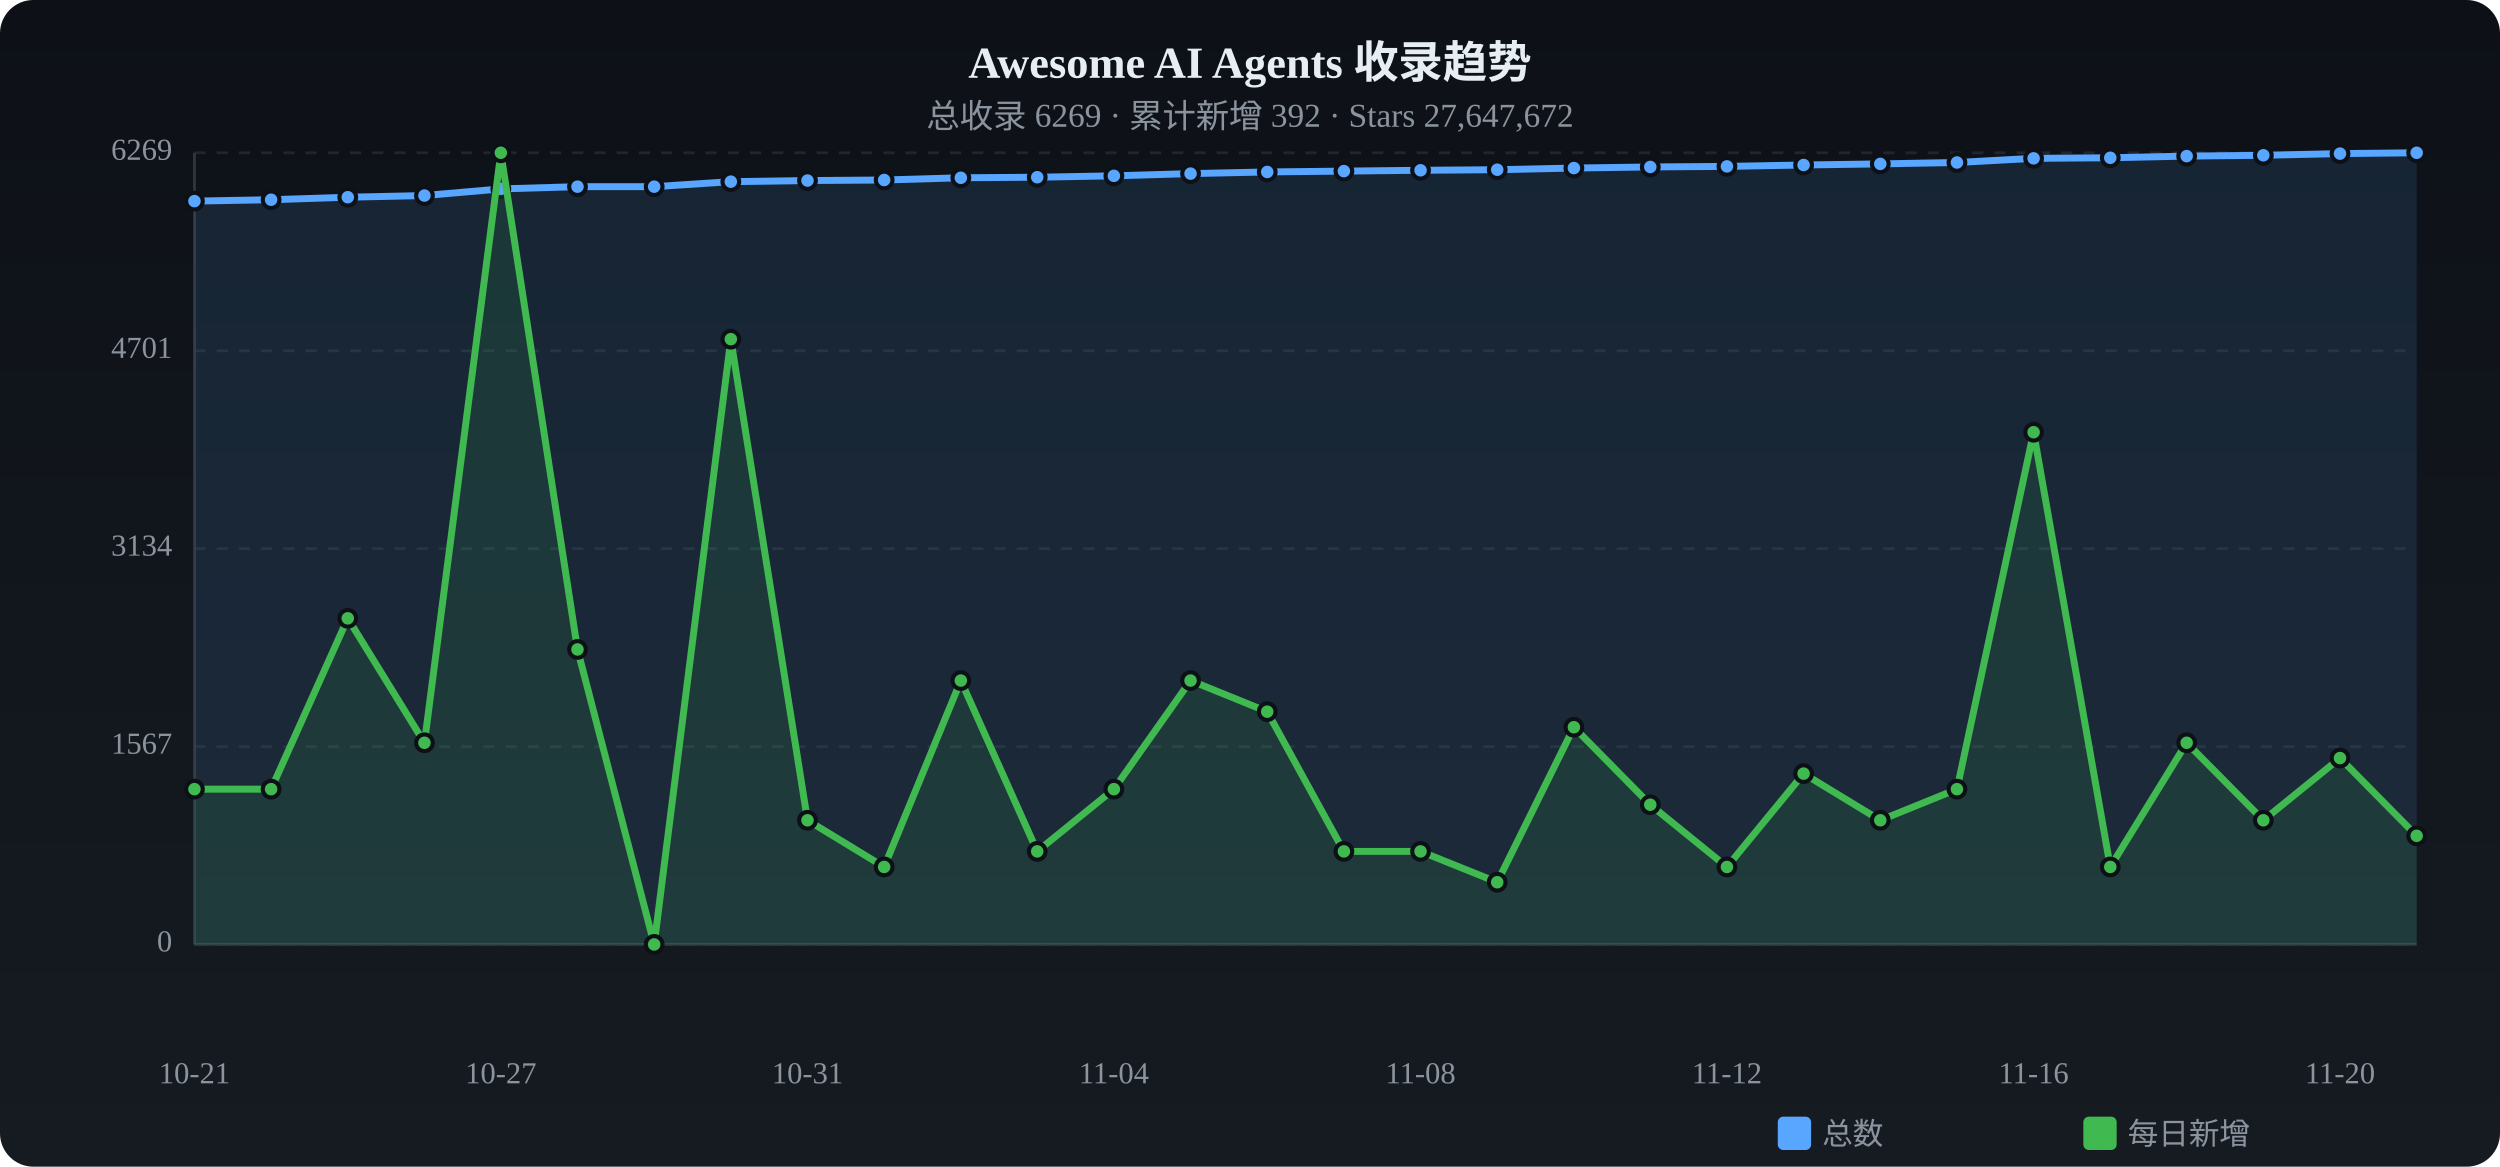
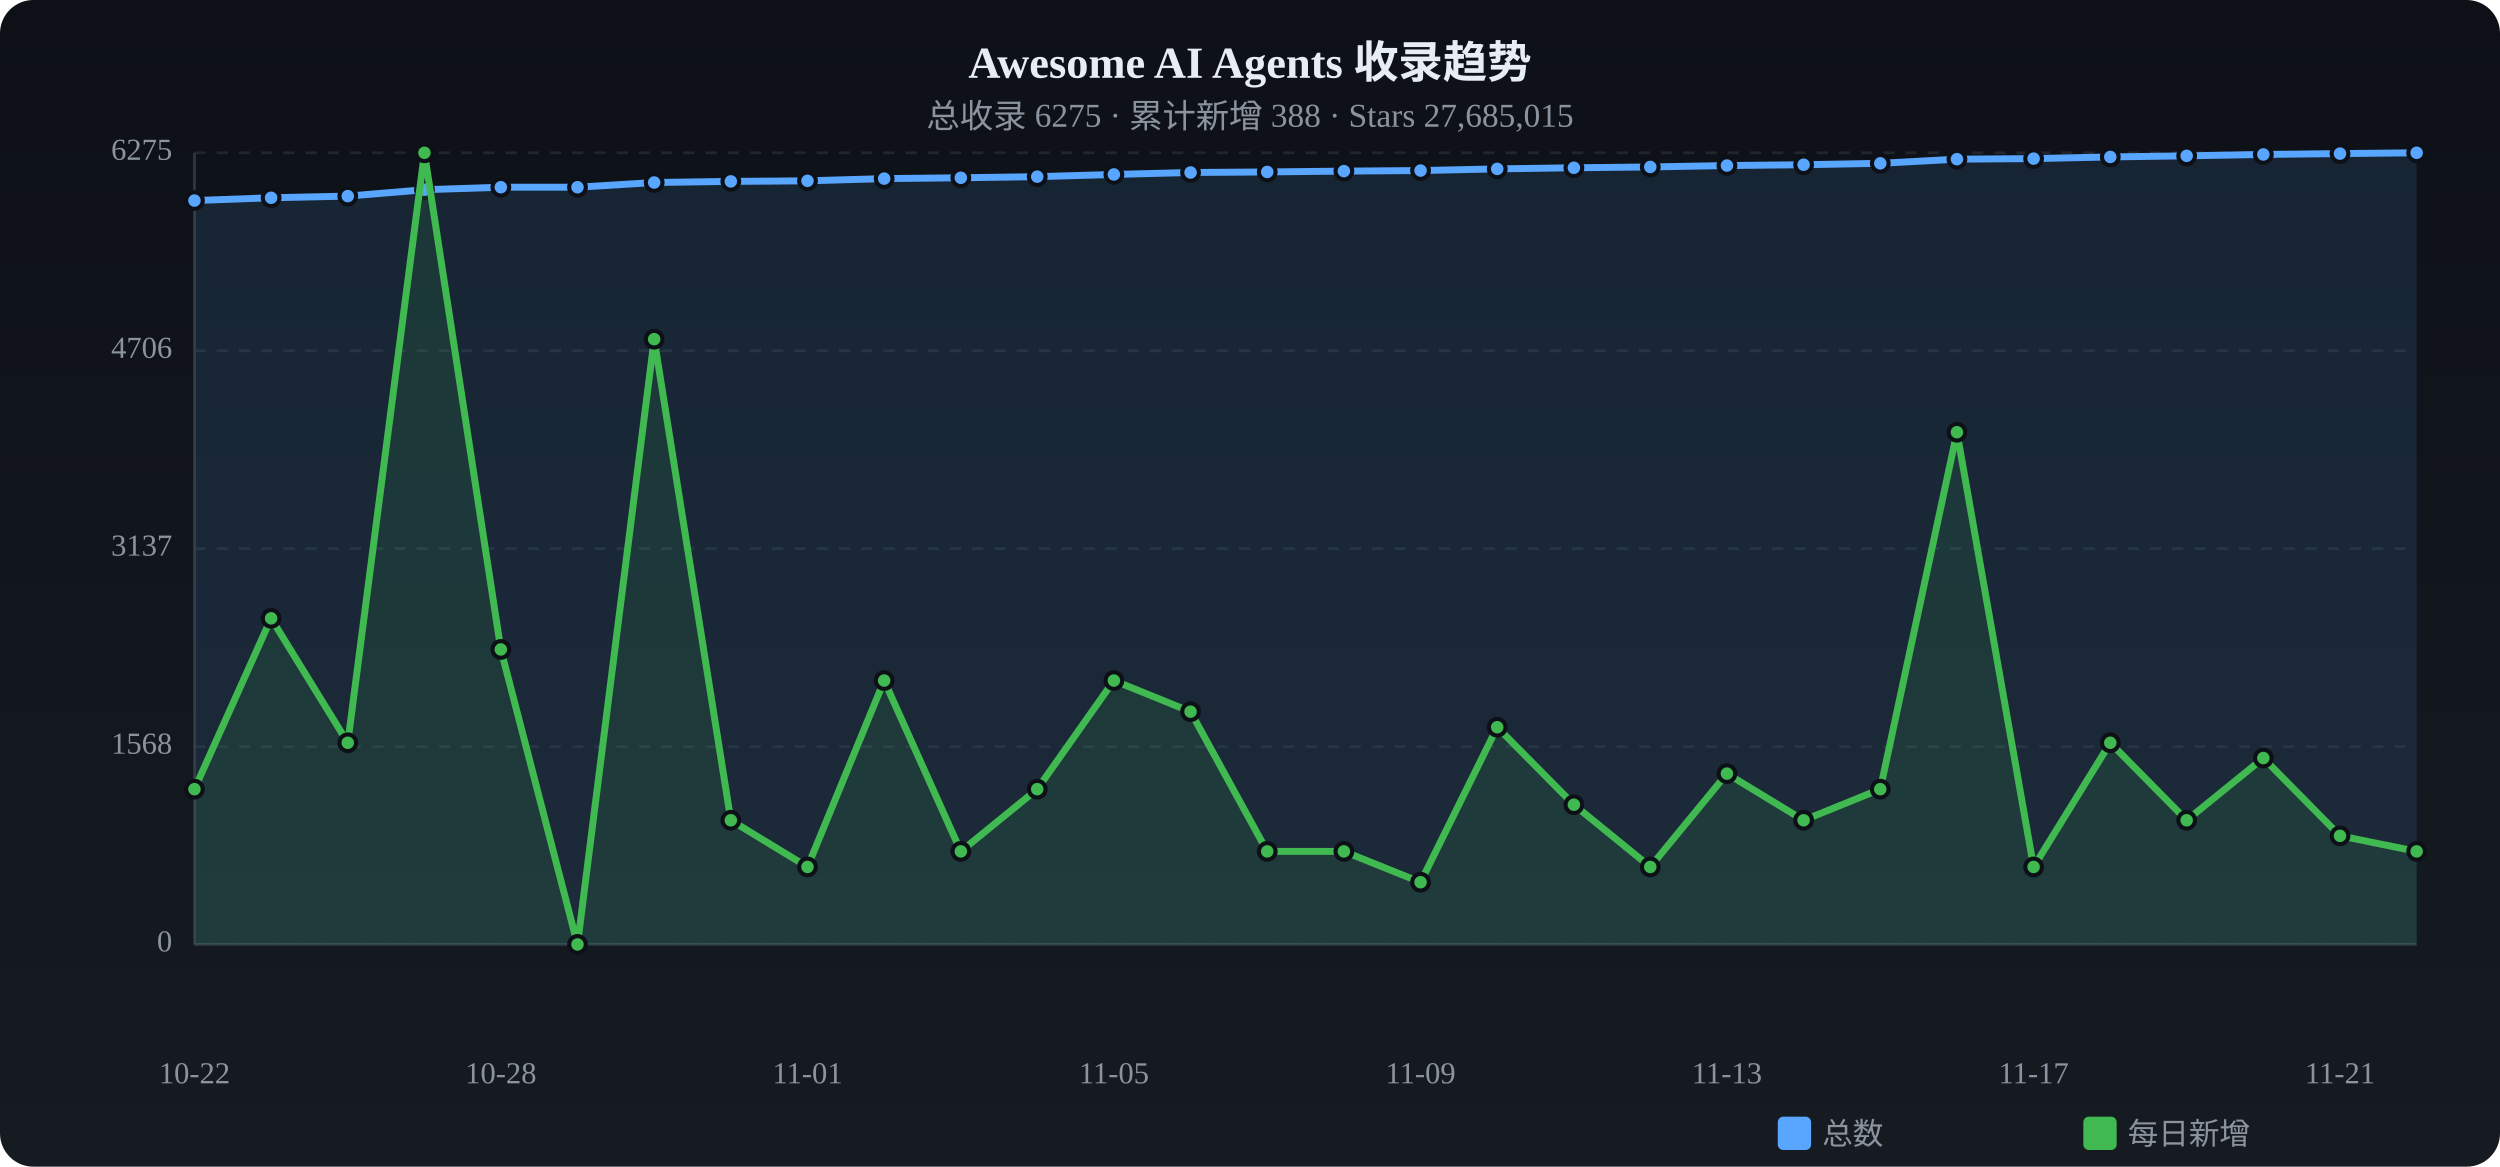
<svg xmlns="http://www.w3.org/2000/svg" viewBox="0 0 900 420" width="900" height="420">
  <defs>
    <linearGradient id="tbg" x1="0%" y1="0%" x2="0%" y2="100%">
      <stop offset="0%" stop-color="#0d1117" />
      <stop offset="100%" stop-color="#161b22" />
    </linearGradient>
  </defs>
  <rect width="900" height="420" rx="12" fill="url(#tbg)" />
  <text x="450.0" y="28" text-anchor="middle" fill="#e6edf3" font-size="16" font-weight="bold">Awesome AI Agents 收录趋势</text>
-   <text x="450.0" y="46" text-anchor="middle" fill="#8b949e" font-size="12">总收录 6269 · 累计新增 392 · Stars 27,647,672</text>
+   <text x="450.0" y="46" text-anchor="middle" fill="#8b949e" font-size="12">总收录 6275 · 累计新增 388 · Stars 27,685,015</text>
  <text x="62" y="340.0" text-anchor="end" fill="#8b949e" font-size="11" dominant-baseline="middle">0</text>
  <line x1="70" y1="340.0" x2="870" y2="340.0" stroke="#21262d" stroke-dasharray="4 4" />
-   <text x="62" y="268.8" text-anchor="end" fill="#8b949e" font-size="11" dominant-baseline="middle">1567</text>
+   <text x="62" y="268.8" text-anchor="end" fill="#8b949e" font-size="11" dominant-baseline="middle">1568</text>
  <line x1="70" y1="268.8" x2="870" y2="268.8" stroke="#21262d" stroke-dasharray="4 4" />
-   <text x="62" y="197.5" text-anchor="end" fill="#8b949e" font-size="11" dominant-baseline="middle">3134</text>
+   <text x="62" y="197.5" text-anchor="end" fill="#8b949e" font-size="11" dominant-baseline="middle">3137</text>
  <line x1="70" y1="197.5" x2="870" y2="197.5" stroke="#21262d" stroke-dasharray="4 4" />
-   <text x="62" y="126.3" text-anchor="end" fill="#8b949e" font-size="11" dominant-baseline="middle">4701</text>
+   <text x="62" y="126.3" text-anchor="end" fill="#8b949e" font-size="11" dominant-baseline="middle">4706</text>
  <line x1="70" y1="126.3" x2="870" y2="126.3" stroke="#21262d" stroke-dasharray="4 4" />
-   <text x="62" y="55.0" text-anchor="end" fill="#8b949e" font-size="11" dominant-baseline="middle">6269</text>
+   <text x="62" y="55.0" text-anchor="end" fill="#8b949e" font-size="11" dominant-baseline="middle">6275</text>
  <line x1="70" y1="55.0" x2="870" y2="55.0" stroke="#21262d" stroke-dasharray="4 4" />
  <line x1="70" y1="55" x2="70" y2="340" stroke="#30363d" />
  <line x1="70" y1="340" x2="870" y2="340" stroke="#30363d" />
-   <path d="M70.0,72.4 L97.6,71.9 L125.2,71.0 L152.8,70.4 L180.3,68.0 L207.9,67.2 L235.5,67.2 L263.1,65.4 L290.7,65.0 L318.3,64.8 L345.9,64.0 L373.4,63.8 L401.0,63.3 L428.6,62.5 L456.2,61.9 L483.8,61.6 L511.4,61.3 L539.0,61.1 L566.6,60.5 L594.1,60.1 L621.7,59.9 L649.3,59.4 L676.9,59.0 L704.5,58.5 L732.1,57.0 L759.7,56.8 L787.2,56.2 L814.8,55.9 L842.4,55.3 L870.0,55.0 L870.0,340 L70.0,340 Z" fill="#58a6ff" opacity="0.12" />
-   <polyline points="70.0,72.4 97.6,71.9 125.2,71.0 152.8,70.4 180.3,68.0 207.9,67.2 235.5,67.2 263.1,65.4 290.7,65.0 318.3,64.8 345.9,64.0 373.4,63.8 401.0,63.3 428.6,62.5 456.2,61.9 483.8,61.6 511.4,61.3 539.0,61.1 566.6,60.5 594.1,60.1 621.7,59.9 649.3,59.4 676.9,59.0 704.5,58.5 732.1,57.0 759.7,56.8 787.2,56.2 814.8,55.9 842.4,55.3 870.0,55.0" fill="none" stroke="#58a6ff" stroke-width="2.5" stroke-linecap="round" stroke-linejoin="round" />
-   <circle cx="70.0" cy="72.4" r="3" fill="#58a6ff" stroke="#0d1117" stroke-width="1.5" />
-   <circle cx="97.6" cy="71.9" r="3" fill="#58a6ff" stroke="#0d1117" stroke-width="1.5" />
-   <circle cx="125.2" cy="71.0" r="3" fill="#58a6ff" stroke="#0d1117" stroke-width="1.5" />
-   <circle cx="152.8" cy="70.4" r="3" fill="#58a6ff" stroke="#0d1117" stroke-width="1.5" />
-   <circle cx="180.3" cy="68.0" r="3" fill="#58a6ff" stroke="#0d1117" stroke-width="1.5" />
-   <circle cx="207.9" cy="67.2" r="3" fill="#58a6ff" stroke="#0d1117" stroke-width="1.5" />
-   <circle cx="235.5" cy="67.2" r="3" fill="#58a6ff" stroke="#0d1117" stroke-width="1.5" />
-   <circle cx="263.1" cy="65.4" r="3" fill="#58a6ff" stroke="#0d1117" stroke-width="1.5" />
-   <circle cx="290.7" cy="65.0" r="3" fill="#58a6ff" stroke="#0d1117" stroke-width="1.5" />
-   <circle cx="318.3" cy="64.8" r="3" fill="#58a6ff" stroke="#0d1117" stroke-width="1.5" />
+   <path d="M70.0,72.2 L97.6,71.2 L125.2,70.6 L152.8,68.3 L180.3,67.4 L207.9,67.4 L235.5,65.7 L263.1,65.3 L290.7,65.1 L318.3,64.3 L345.9,64.0 L373.4,63.6 L401.0,62.8 L428.6,62.1 L456.2,61.9 L483.8,61.6 L511.4,61.4 L539.0,60.8 L566.6,60.4 L594.1,60.1 L621.7,59.6 L649.3,59.3 L676.9,58.8 L704.5,57.3 L732.1,57.1 L759.7,56.5 L787.2,56.1 L814.8,55.6 L842.4,55.3 L870.0,55.0 L870.0,340 L70.0,340 Z" fill="#58a6ff" opacity="0.12" />
+   <polyline points="70.0,72.2 97.6,71.2 125.2,70.6 152.8,68.3 180.3,67.4 207.9,67.4 235.5,65.7 263.1,65.3 290.7,65.1 318.3,64.3 345.9,64.0 373.4,63.6 401.0,62.8 428.6,62.1 456.2,61.9 483.8,61.6 511.4,61.4 539.0,60.8 566.6,60.4 594.1,60.1 621.7,59.6 649.3,59.3 676.9,58.8 704.5,57.3 732.1,57.1 759.7,56.5 787.2,56.1 814.8,55.6 842.4,55.3 870.0,55.0" fill="none" stroke="#58a6ff" stroke-width="2.5" stroke-linecap="round" stroke-linejoin="round" />
+   <circle cx="70.0" cy="72.2" r="3" fill="#58a6ff" stroke="#0d1117" stroke-width="1.5" />
+   <circle cx="97.6" cy="71.2" r="3" fill="#58a6ff" stroke="#0d1117" stroke-width="1.5" />
+   <circle cx="125.2" cy="70.6" r="3" fill="#58a6ff" stroke="#0d1117" stroke-width="1.5" />
+   <circle cx="152.8" cy="68.3" r="3" fill="#58a6ff" stroke="#0d1117" stroke-width="1.5" />
+   <circle cx="180.3" cy="67.4" r="3" fill="#58a6ff" stroke="#0d1117" stroke-width="1.5" />
+   <circle cx="207.9" cy="67.4" r="3" fill="#58a6ff" stroke="#0d1117" stroke-width="1.5" />
+   <circle cx="235.5" cy="65.7" r="3" fill="#58a6ff" stroke="#0d1117" stroke-width="1.5" />
+   <circle cx="263.1" cy="65.3" r="3" fill="#58a6ff" stroke="#0d1117" stroke-width="1.5" />
+   <circle cx="290.7" cy="65.1" r="3" fill="#58a6ff" stroke="#0d1117" stroke-width="1.5" />
+   <circle cx="318.3" cy="64.3" r="3" fill="#58a6ff" stroke="#0d1117" stroke-width="1.5" />
  <circle cx="345.9" cy="64.0" r="3" fill="#58a6ff" stroke="#0d1117" stroke-width="1.5" />
-   <circle cx="373.4" cy="63.8" r="3" fill="#58a6ff" stroke="#0d1117" stroke-width="1.5" />
-   <circle cx="401.0" cy="63.3" r="3" fill="#58a6ff" stroke="#0d1117" stroke-width="1.5" />
-   <circle cx="428.6" cy="62.5" r="3" fill="#58a6ff" stroke="#0d1117" stroke-width="1.5" />
+   <circle cx="373.4" cy="63.6" r="3" fill="#58a6ff" stroke="#0d1117" stroke-width="1.5" />
+   <circle cx="401.0" cy="62.8" r="3" fill="#58a6ff" stroke="#0d1117" stroke-width="1.5" />
+   <circle cx="428.6" cy="62.1" r="3" fill="#58a6ff" stroke="#0d1117" stroke-width="1.5" />
  <circle cx="456.2" cy="61.9" r="3" fill="#58a6ff" stroke="#0d1117" stroke-width="1.5" />
  <circle cx="483.8" cy="61.6" r="3" fill="#58a6ff" stroke="#0d1117" stroke-width="1.5" />
-   <circle cx="511.4" cy="61.3" r="3" fill="#58a6ff" stroke="#0d1117" stroke-width="1.5" />
-   <circle cx="539.0" cy="61.1" r="3" fill="#58a6ff" stroke="#0d1117" stroke-width="1.5" />
-   <circle cx="566.6" cy="60.5" r="3" fill="#58a6ff" stroke="#0d1117" stroke-width="1.5" />
+   <circle cx="511.4" cy="61.4" r="3" fill="#58a6ff" stroke="#0d1117" stroke-width="1.5" />
+   <circle cx="539.0" cy="60.8" r="3" fill="#58a6ff" stroke="#0d1117" stroke-width="1.5" />
+   <circle cx="566.6" cy="60.4" r="3" fill="#58a6ff" stroke="#0d1117" stroke-width="1.5" />
  <circle cx="594.1" cy="60.1" r="3" fill="#58a6ff" stroke="#0d1117" stroke-width="1.5" />
-   <circle cx="621.7" cy="59.9" r="3" fill="#58a6ff" stroke="#0d1117" stroke-width="1.5" />
-   <circle cx="649.3" cy="59.4" r="3" fill="#58a6ff" stroke="#0d1117" stroke-width="1.5" />
-   <circle cx="676.9" cy="59.0" r="3" fill="#58a6ff" stroke="#0d1117" stroke-width="1.5" />
-   <circle cx="704.5" cy="58.5" r="3" fill="#58a6ff" stroke="#0d1117" stroke-width="1.5" />
-   <circle cx="732.1" cy="57.0" r="3" fill="#58a6ff" stroke="#0d1117" stroke-width="1.5" />
-   <circle cx="759.7" cy="56.8" r="3" fill="#58a6ff" stroke="#0d1117" stroke-width="1.5" />
-   <circle cx="787.2" cy="56.2" r="3" fill="#58a6ff" stroke="#0d1117" stroke-width="1.5" />
-   <circle cx="814.8" cy="55.9" r="3" fill="#58a6ff" stroke="#0d1117" stroke-width="1.5" />
+   <circle cx="621.7" cy="59.6" r="3" fill="#58a6ff" stroke="#0d1117" stroke-width="1.5" />
+   <circle cx="649.3" cy="59.3" r="3" fill="#58a6ff" stroke="#0d1117" stroke-width="1.5" />
+   <circle cx="676.9" cy="58.8" r="3" fill="#58a6ff" stroke="#0d1117" stroke-width="1.5" />
+   <circle cx="704.5" cy="57.3" r="3" fill="#58a6ff" stroke="#0d1117" stroke-width="1.5" />
+   <circle cx="732.1" cy="57.1" r="3" fill="#58a6ff" stroke="#0d1117" stroke-width="1.5" />
+   <circle cx="759.7" cy="56.5" r="3" fill="#58a6ff" stroke="#0d1117" stroke-width="1.5" />
+   <circle cx="787.2" cy="56.1" r="3" fill="#58a6ff" stroke="#0d1117" stroke-width="1.5" />
+   <circle cx="814.8" cy="55.6" r="3" fill="#58a6ff" stroke="#0d1117" stroke-width="1.5" />
  <circle cx="842.4" cy="55.3" r="3" fill="#58a6ff" stroke="#0d1117" stroke-width="1.5" />
  <circle cx="870.0" cy="55.0" r="3" fill="#58a6ff" stroke="#0d1117" stroke-width="1.5" />
-   <path d="M70.0,284.1 L97.6,284.1 L125.2,222.6 L152.8,267.4 L180.3,55.0 L207.9,233.8 L235.5,340.0 L263.1,122.1 L290.7,295.3 L318.3,312.1 L345.9,245.0 L373.4,306.5 L401.0,284.1 L428.6,245.0 L456.2,256.2 L483.8,306.5 L511.4,306.5 L539.0,317.6 L566.6,261.8 L594.1,289.7 L621.7,312.1 L649.3,278.5 L676.9,295.3 L704.5,284.1 L732.1,155.6 L759.7,312.1 L787.2,267.4 L814.8,295.3 L842.4,272.9 L870.0,300.9 L870.0,340 L70.0,340 Z" fill="#3fb950" opacity="0.12" />
-   <polyline points="70.0,284.1 97.6,284.1 125.2,222.6 152.8,267.4 180.3,55.0 207.9,233.8 235.5,340.0 263.1,122.1 290.7,295.3 318.3,312.1 345.9,245.0 373.4,306.5 401.0,284.1 428.6,245.0 456.2,256.2 483.8,306.5 511.4,306.5 539.0,317.6 566.6,261.8 594.1,289.7 621.7,312.1 649.3,278.5 676.9,295.3 704.5,284.1 732.1,155.6 759.7,312.1 787.2,267.4 814.8,295.3 842.4,272.9 870.0,300.9" fill="none" stroke="#3fb950" stroke-width="2.5" stroke-linecap="round" stroke-linejoin="round" />
+   <path d="M70.0,284.1 L97.6,222.6 L125.2,267.4 L152.8,55.0 L180.3,233.8 L207.9,340.0 L235.5,122.1 L263.1,295.3 L290.7,312.1 L318.3,245.0 L345.9,306.5 L373.4,284.1 L401.0,245.0 L428.6,256.2 L456.2,306.5 L483.8,306.5 L511.4,317.6 L539.0,261.8 L566.6,289.7 L594.1,312.1 L621.7,278.5 L649.3,295.3 L676.9,284.1 L704.5,155.6 L732.1,312.1 L759.7,267.4 L787.2,295.3 L814.8,272.9 L842.4,300.9 L870.0,306.5 L870.0,340 L70.0,340 Z" fill="#3fb950" opacity="0.12" />
+   <polyline points="70.0,284.1 97.6,222.6 125.2,267.4 152.8,55.0 180.3,233.8 207.9,340.0 235.5,122.1 263.1,295.3 290.7,312.1 318.3,245.0 345.9,306.5 373.4,284.1 401.0,245.0 428.6,256.2 456.2,306.5 483.8,306.5 511.4,317.6 539.0,261.8 566.6,289.7 594.1,312.1 621.7,278.5 649.3,295.3 676.9,284.1 704.5,155.6 732.1,312.1 759.7,267.4 787.2,295.3 814.8,272.9 842.4,300.9 870.0,306.5" fill="none" stroke="#3fb950" stroke-width="2.5" stroke-linecap="round" stroke-linejoin="round" />
  <circle cx="70.0" cy="284.1" r="3" fill="#3fb950" stroke="#0d1117" stroke-width="1.5" />
-   <circle cx="97.6" cy="284.1" r="3" fill="#3fb950" stroke="#0d1117" stroke-width="1.5" />
-   <circle cx="125.2" cy="222.6" r="3" fill="#3fb950" stroke="#0d1117" stroke-width="1.5" />
-   <circle cx="152.8" cy="267.4" r="3" fill="#3fb950" stroke="#0d1117" stroke-width="1.5" />
-   <circle cx="180.3" cy="55.0" r="3" fill="#3fb950" stroke="#0d1117" stroke-width="1.5" />
-   <circle cx="207.9" cy="233.8" r="3" fill="#3fb950" stroke="#0d1117" stroke-width="1.5" />
-   <circle cx="235.5" cy="340.0" r="3" fill="#3fb950" stroke="#0d1117" stroke-width="1.5" />
-   <circle cx="263.1" cy="122.1" r="3" fill="#3fb950" stroke="#0d1117" stroke-width="1.5" />
-   <circle cx="290.7" cy="295.3" r="3" fill="#3fb950" stroke="#0d1117" stroke-width="1.5" />
-   <circle cx="318.3" cy="312.1" r="3" fill="#3fb950" stroke="#0d1117" stroke-width="1.5" />
-   <circle cx="345.9" cy="245.0" r="3" fill="#3fb950" stroke="#0d1117" stroke-width="1.5" />
-   <circle cx="373.4" cy="306.5" r="3" fill="#3fb950" stroke="#0d1117" stroke-width="1.5" />
-   <circle cx="401.0" cy="284.1" r="3" fill="#3fb950" stroke="#0d1117" stroke-width="1.5" />
-   <circle cx="428.6" cy="245.0" r="3" fill="#3fb950" stroke="#0d1117" stroke-width="1.5" />
-   <circle cx="456.2" cy="256.2" r="3" fill="#3fb950" stroke="#0d1117" stroke-width="1.5" />
+   <circle cx="97.6" cy="222.6" r="3" fill="#3fb950" stroke="#0d1117" stroke-width="1.5" />
+   <circle cx="125.2" cy="267.4" r="3" fill="#3fb950" stroke="#0d1117" stroke-width="1.5" />
+   <circle cx="152.8" cy="55.0" r="3" fill="#3fb950" stroke="#0d1117" stroke-width="1.5" />
+   <circle cx="180.3" cy="233.8" r="3" fill="#3fb950" stroke="#0d1117" stroke-width="1.5" />
+   <circle cx="207.9" cy="340.0" r="3" fill="#3fb950" stroke="#0d1117" stroke-width="1.5" />
+   <circle cx="235.5" cy="122.1" r="3" fill="#3fb950" stroke="#0d1117" stroke-width="1.5" />
+   <circle cx="263.1" cy="295.3" r="3" fill="#3fb950" stroke="#0d1117" stroke-width="1.5" />
+   <circle cx="290.7" cy="312.1" r="3" fill="#3fb950" stroke="#0d1117" stroke-width="1.5" />
+   <circle cx="318.3" cy="245.0" r="3" fill="#3fb950" stroke="#0d1117" stroke-width="1.5" />
+   <circle cx="345.9" cy="306.5" r="3" fill="#3fb950" stroke="#0d1117" stroke-width="1.5" />
+   <circle cx="373.4" cy="284.1" r="3" fill="#3fb950" stroke="#0d1117" stroke-width="1.5" />
+   <circle cx="401.0" cy="245.0" r="3" fill="#3fb950" stroke="#0d1117" stroke-width="1.5" />
+   <circle cx="428.6" cy="256.2" r="3" fill="#3fb950" stroke="#0d1117" stroke-width="1.5" />
+   <circle cx="456.2" cy="306.5" r="3" fill="#3fb950" stroke="#0d1117" stroke-width="1.5" />
  <circle cx="483.8" cy="306.5" r="3" fill="#3fb950" stroke="#0d1117" stroke-width="1.5" />
-   <circle cx="511.4" cy="306.5" r="3" fill="#3fb950" stroke="#0d1117" stroke-width="1.5" />
-   <circle cx="539.0" cy="317.6" r="3" fill="#3fb950" stroke="#0d1117" stroke-width="1.5" />
-   <circle cx="566.6" cy="261.8" r="3" fill="#3fb950" stroke="#0d1117" stroke-width="1.5" />
-   <circle cx="594.1" cy="289.7" r="3" fill="#3fb950" stroke="#0d1117" stroke-width="1.5" />
-   <circle cx="621.7" cy="312.1" r="3" fill="#3fb950" stroke="#0d1117" stroke-width="1.5" />
-   <circle cx="649.3" cy="278.5" r="3" fill="#3fb950" stroke="#0d1117" stroke-width="1.5" />
-   <circle cx="676.9" cy="295.3" r="3" fill="#3fb950" stroke="#0d1117" stroke-width="1.5" />
-   <circle cx="704.5" cy="284.1" r="3" fill="#3fb950" stroke="#0d1117" stroke-width="1.5" />
-   <circle cx="732.1" cy="155.6" r="3" fill="#3fb950" stroke="#0d1117" stroke-width="1.5" />
-   <circle cx="759.7" cy="312.1" r="3" fill="#3fb950" stroke="#0d1117" stroke-width="1.5" />
-   <circle cx="787.2" cy="267.4" r="3" fill="#3fb950" stroke="#0d1117" stroke-width="1.5" />
-   <circle cx="814.8" cy="295.3" r="3" fill="#3fb950" stroke="#0d1117" stroke-width="1.5" />
-   <circle cx="842.4" cy="272.9" r="3" fill="#3fb950" stroke="#0d1117" stroke-width="1.5" />
-   <circle cx="870.0" cy="300.9" r="3" fill="#3fb950" stroke="#0d1117" stroke-width="1.5" />
-   <text x="70.0" y="390" text-anchor="middle" fill="#8b949e" font-size="11">10-21</text>
-   <text x="180.3" y="390" text-anchor="middle" fill="#8b949e" font-size="11">10-27</text>
-   <text x="290.7" y="390" text-anchor="middle" fill="#8b949e" font-size="11">10-31</text>
-   <text x="401.0" y="390" text-anchor="middle" fill="#8b949e" font-size="11">11-04</text>
-   <text x="511.4" y="390" text-anchor="middle" fill="#8b949e" font-size="11">11-08</text>
-   <text x="621.7" y="390" text-anchor="middle" fill="#8b949e" font-size="11">11-12</text>
-   <text x="732.1" y="390" text-anchor="middle" fill="#8b949e" font-size="11">11-16</text>
-   <text x="842.4" y="390" text-anchor="middle" fill="#8b949e" font-size="11">11-20</text>
+   <circle cx="511.4" cy="317.6" r="3" fill="#3fb950" stroke="#0d1117" stroke-width="1.5" />
+   <circle cx="539.0" cy="261.8" r="3" fill="#3fb950" stroke="#0d1117" stroke-width="1.5" />
+   <circle cx="566.6" cy="289.7" r="3" fill="#3fb950" stroke="#0d1117" stroke-width="1.5" />
+   <circle cx="594.1" cy="312.1" r="3" fill="#3fb950" stroke="#0d1117" stroke-width="1.5" />
+   <circle cx="621.7" cy="278.5" r="3" fill="#3fb950" stroke="#0d1117" stroke-width="1.5" />
+   <circle cx="649.3" cy="295.3" r="3" fill="#3fb950" stroke="#0d1117" stroke-width="1.5" />
+   <circle cx="676.9" cy="284.1" r="3" fill="#3fb950" stroke="#0d1117" stroke-width="1.5" />
+   <circle cx="704.5" cy="155.6" r="3" fill="#3fb950" stroke="#0d1117" stroke-width="1.5" />
+   <circle cx="732.1" cy="312.1" r="3" fill="#3fb950" stroke="#0d1117" stroke-width="1.5" />
+   <circle cx="759.7" cy="267.4" r="3" fill="#3fb950" stroke="#0d1117" stroke-width="1.5" />
+   <circle cx="787.2" cy="295.3" r="3" fill="#3fb950" stroke="#0d1117" stroke-width="1.5" />
+   <circle cx="814.8" cy="272.9" r="3" fill="#3fb950" stroke="#0d1117" stroke-width="1.5" />
+   <circle cx="842.4" cy="300.9" r="3" fill="#3fb950" stroke="#0d1117" stroke-width="1.5" />
+   <circle cx="870.0" cy="306.5" r="3" fill="#3fb950" stroke="#0d1117" stroke-width="1.5" />
+   <text x="70.0" y="390" text-anchor="middle" fill="#8b949e" font-size="11">10-22</text>
+   <text x="180.3" y="390" text-anchor="middle" fill="#8b949e" font-size="11">10-28</text>
+   <text x="290.7" y="390" text-anchor="middle" fill="#8b949e" font-size="11">11-01</text>
+   <text x="401.0" y="390" text-anchor="middle" fill="#8b949e" font-size="11">11-05</text>
+   <text x="511.4" y="390" text-anchor="middle" fill="#8b949e" font-size="11">11-09</text>
+   <text x="621.7" y="390" text-anchor="middle" fill="#8b949e" font-size="11">11-13</text>
+   <text x="732.1" y="390" text-anchor="middle" fill="#8b949e" font-size="11">11-17</text>
+   <text x="842.4" y="390" text-anchor="middle" fill="#8b949e" font-size="11">11-21</text>
  <rect x="640" y="402" width="12" height="12" rx="2" fill="#58a6ff" />
  <text x="656" y="412" fill="#8b949e" font-size="11">总数</text>
  <rect x="750" y="402" width="12" height="12" rx="2" fill="#3fb950" />
  <text x="766" y="412" fill="#8b949e" font-size="11">每日新增</text>
</svg>
